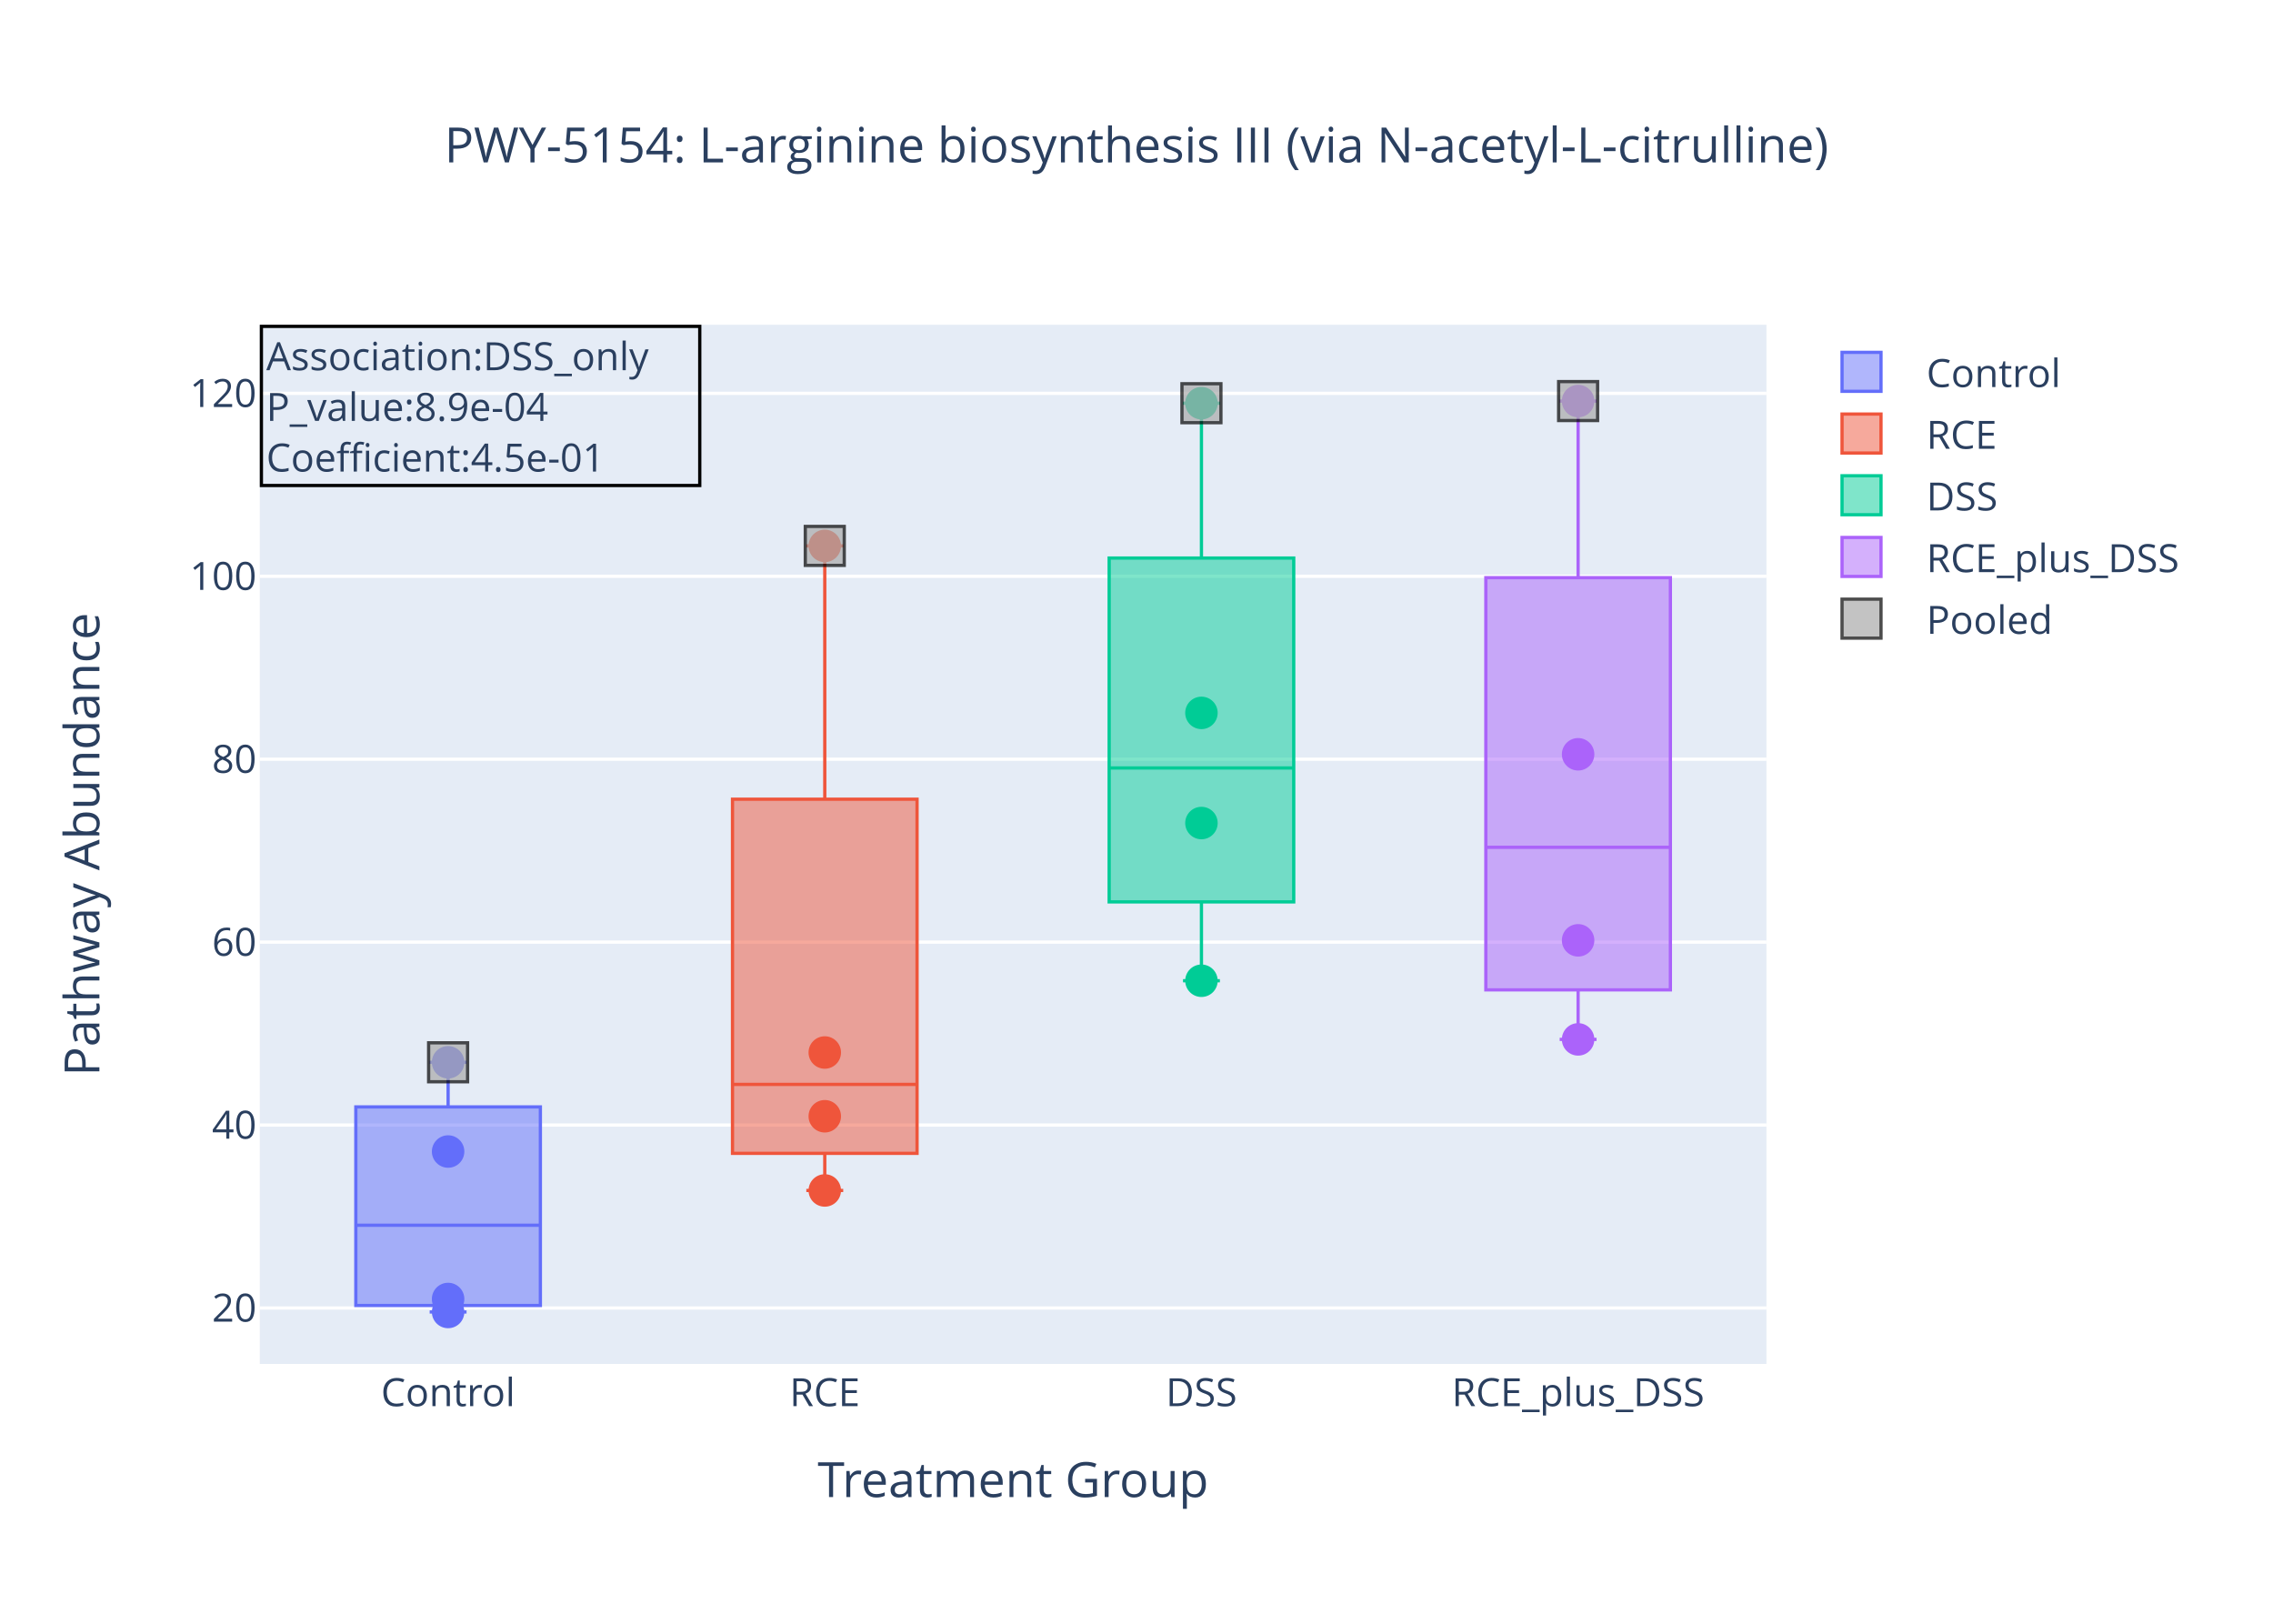
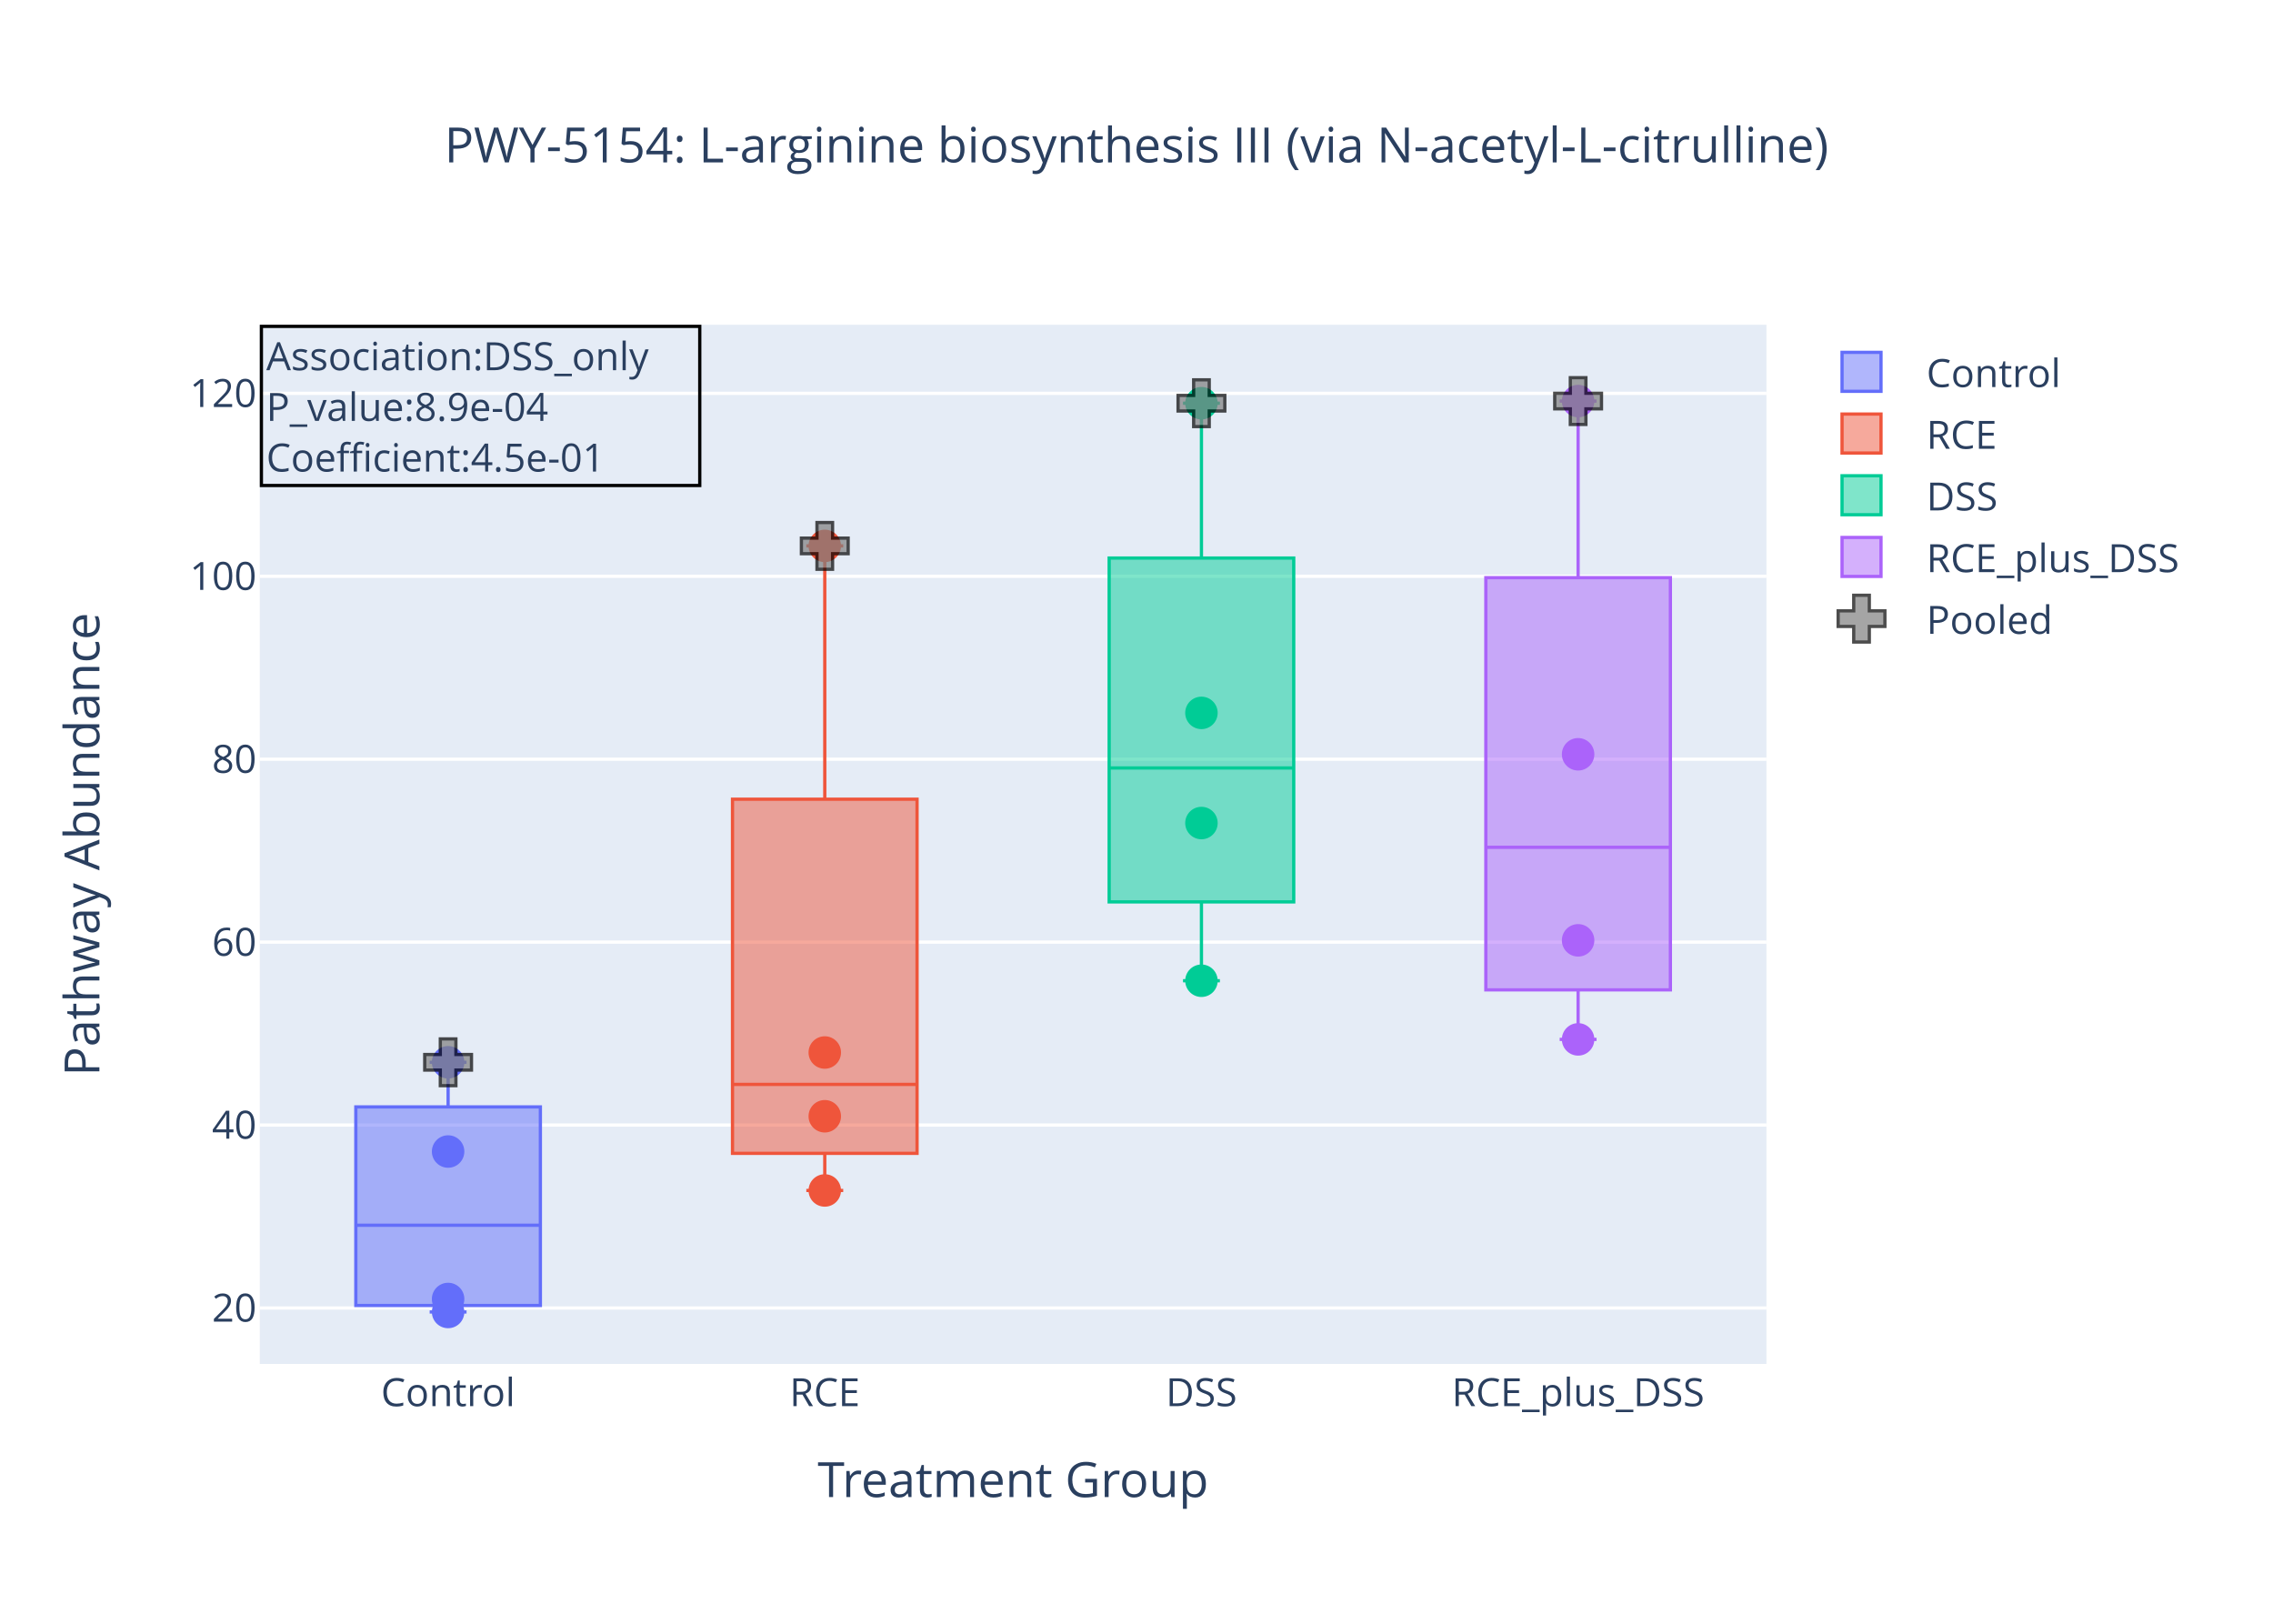
- <svg xmlns="http://www.w3.org/2000/svg" class="main-svg" width="700" height="500" style="" viewBox="0 0 700 500">
+ <svg xmlns="http://www.w3.org/2000/svg" class="main-svg" width="700" height="500" viewBox="0 0 700 500" style="">
  <rect x="0" y="0" width="700" height="500" style="fill: rgb(255, 255, 255); fill-opacity: 1;" />
-   <defs id="defs-da945c">
+   <defs id="defs-93c55c">
    <g class="clips">
-       <clipPath id="clipda945cxyplot" class="plotclip">
+       <clipPath id="clip93c55cxyplot" class="plotclip">
        <rect width="464" height="320" />
      </clipPath>
-       <clipPath class="axesclip" id="clipda945cx">
+       <clipPath class="axesclip" id="clip93c55cx">
        <rect x="80" y="0" width="464" height="500" />
      </clipPath>
-       <clipPath class="axesclip" id="clipda945cy">
+       <clipPath class="axesclip" id="clip93c55cy">
        <rect x="0" y="100" width="700" height="320" />
      </clipPath>
-       <clipPath class="axesclip" id="clipda945cxy">
+       <clipPath class="axesclip" id="clip93c55cxy">
        <rect x="80" y="100" width="464" height="320" />
      </clipPath>
    </g>
    <g class="gradients" />
    <g class="patterns" />
  </defs>
  <g class="bglayer">
    <rect class="bg" x="80" y="100" width="464" height="320" style="fill: rgb(229, 236, 246); fill-opacity: 1; stroke-width: 0;" />
  </g>
  <g class="layer-below">
    <g class="imagelayer" />
    <g class="shapelayer" />
  </g>
  <g class="cartesianlayer">
    <g class="subplot xy">
      <g class="layer-subplot">
        <g class="shapelayer" />
        <g class="imagelayer" />
      </g>
      <g class="minor-gridlayer">
        <g class="x" />
        <g class="y" />
      </g>
      <g class="gridlayer">
        <g class="x" />
        <g class="y">
          <path class="ygrid crisp" transform="translate(0,402.77)" d="M80,0h464" style="stroke: rgb(255, 255, 255); stroke-opacity: 1; stroke-width: 1px;" />
          <path class="ygrid crisp" transform="translate(0,346.44)" d="M80,0h464" style="stroke: rgb(255, 255, 255); stroke-opacity: 1; stroke-width: 1px;" />
          <path class="ygrid crisp" transform="translate(0,290.11)" d="M80,0h464" style="stroke: rgb(255, 255, 255); stroke-opacity: 1; stroke-width: 1px;" />
          <path class="ygrid crisp" transform="translate(0,233.78)" d="M80,0h464" style="stroke: rgb(255, 255, 255); stroke-opacity: 1; stroke-width: 1px;" />
          <path class="ygrid crisp" transform="translate(0,177.45)" d="M80,0h464" style="stroke: rgb(255, 255, 255); stroke-opacity: 1; stroke-width: 1px;" />
          <path class="ygrid crisp" transform="translate(0,121.12)" d="M80,0h464" style="stroke: rgb(255, 255, 255); stroke-opacity: 1; stroke-width: 1px;" />
        </g>
      </g>
      <g class="zerolinelayer" />
      <path class="xlines-below" />
      <path class="ylines-below" />
      <g class="overlines-below" />
      <g class="xaxislayer-below" />
      <g class="yaxislayer-below" />
      <g class="overaxes-below" />
-       <g class="plot" transform="translate(80,100)" clip-path="url(#clipda945cxyplot)">
+       <g class="plot" transform="translate(80,100)" clip-path="url(#clip93c55cxyplot)">
        <g class="boxlayer mlayer">
          <g class="trace boxes" style="opacity: 1;">
            <path class="box" d="M29.58,277.29H86.42M29.58,302H86.42V240.85H29.58ZM58,302V304M58,240.85V227.11M52.32,304H63.68M52.32,227.11H63.68" style="vector-effect: non-scaling-stroke; stroke-width: 1px; stroke: rgb(99, 110, 250); stroke-opacity: 1; fill: rgb(99, 110, 250); fill-opacity: 0.5;" />
            <g class="points">
              <path class="point" transform="translate(58,304)" d="M5,0A5,5 0 1,1 0,-5A5,5 0 0,1 5,0Z" style="opacity: 1; stroke-width: 0px; fill: rgb(99, 110, 250); fill-opacity: 1;" />
              <path class="point" transform="translate(58,300)" d="M5,0A5,5 0 1,1 0,-5A5,5 0 0,1 5,0Z" style="opacity: 1; stroke-width: 0px; fill: rgb(99, 110, 250); fill-opacity: 1;" />
              <path class="point" transform="translate(58,254.59)" d="M5,0A5,5 0 1,1 0,-5A5,5 0 0,1 5,0Z" style="opacity: 1; stroke-width: 0px; fill: rgb(99, 110, 250); fill-opacity: 1;" />
              <path class="point" transform="translate(58,227.11)" d="M5,0A5,5 0 1,1 0,-5A5,5 0 0,1 5,0Z" style="opacity: 1; stroke-width: 0px; fill: rgb(99, 110, 250); fill-opacity: 1;" />
            </g>
          </g>
          <g class="trace boxes" style="opacity: 1;">
            <path class="box" d="M145.58,233.92H202.42M145.58,255.15H202.42V146.1H145.58ZM174,255.15V266.58M174,146.1V68.1M168.32,266.58H179.68M168.32,68.1H179.68" style="vector-effect: non-scaling-stroke; stroke-width: 1px; stroke: rgb(239, 85, 59); stroke-opacity: 1; fill: rgb(239, 85, 59); fill-opacity: 0.5;" />
            <g class="points">
              <path class="point" transform="translate(174,266.58)" d="M5,0A5,5 0 1,1 0,-5A5,5 0 0,1 5,0Z" style="opacity: 1; stroke-width: 0px; fill: rgb(239, 85, 59); fill-opacity: 1;" />
              <path class="point" transform="translate(174,243.73)" d="M5,0A5,5 0 1,1 0,-5A5,5 0 0,1 5,0Z" style="opacity: 1; stroke-width: 0px; fill: rgb(239, 85, 59); fill-opacity: 1;" />
              <path class="point" transform="translate(174,224.1)" d="M5,0A5,5 0 1,1 0,-5A5,5 0 0,1 5,0Z" style="opacity: 1; stroke-width: 0px; fill: rgb(239, 85, 59); fill-opacity: 1;" />
              <path class="point" transform="translate(174,68.1)" d="M5,0A5,5 0 1,1 0,-5A5,5 0 0,1 5,0Z" style="opacity: 1; stroke-width: 0px; fill: rgb(239, 85, 59); fill-opacity: 1;" />
            </g>
          </g>
          <g class="trace boxes" style="opacity: 1;">
            <path class="box" d="M261.58,136.48H318.42M261.58,177.72H318.42V71.84H261.58ZM290,177.72V202M290,71.84V24.16M284.32,202H295.68M284.32,24.16H295.68" style="vector-effect: non-scaling-stroke; stroke-width: 1px; stroke: rgb(0, 204, 150); stroke-opacity: 1; fill: rgb(0, 204, 150); fill-opacity: 0.5;" />
            <g class="points">
              <path class="point" transform="translate(290,202)" d="M5,0A5,5 0 1,1 0,-5A5,5 0 0,1 5,0Z" style="opacity: 1; stroke-width: 0px; fill: rgb(0, 204, 150); fill-opacity: 1;" />
              <path class="point" transform="translate(290,153.44)" d="M5,0A5,5 0 1,1 0,-5A5,5 0 0,1 5,0Z" style="opacity: 1; stroke-width: 0px; fill: rgb(0, 204, 150); fill-opacity: 1;" />
              <path class="point" transform="translate(290,119.52)" d="M5,0A5,5 0 1,1 0,-5A5,5 0 0,1 5,0Z" style="opacity: 1; stroke-width: 0px; fill: rgb(0, 204, 150); fill-opacity: 1;" />
              <path class="point" transform="translate(290,24.16)" d="M5,0A5,5 0 1,1 0,-5A5,5 0 0,1 5,0Z" style="opacity: 1; stroke-width: 0px; fill: rgb(0, 204, 150); fill-opacity: 1;" />
            </g>
          </g>
          <g class="trace boxes" style="opacity: 1;">
            <path class="box" d="M377.58,160.91H434.42M377.58,204.81H434.42V77.88H377.58ZM406,204.81V220.06M406,77.88V23.5M400.32,220.06H411.68M400.32,23.5H411.68" style="vector-effect: non-scaling-stroke; stroke-width: 1px; stroke: rgb(171, 99, 250); stroke-opacity: 1; fill: rgb(171, 99, 250); fill-opacity: 0.5;" />
            <g class="points">
              <path class="point" transform="translate(406,220.06)" d="M5,0A5,5 0 1,1 0,-5A5,5 0 0,1 5,0Z" style="opacity: 1; stroke-width: 0px; fill: rgb(171, 99, 250); fill-opacity: 1;" />
              <path class="point" transform="translate(406,189.56)" d="M5,0A5,5 0 1,1 0,-5A5,5 0 0,1 5,0Z" style="opacity: 1; stroke-width: 0px; fill: rgb(171, 99, 250); fill-opacity: 1;" />
              <path class="point" transform="translate(406,132.27)" d="M5,0A5,5 0 1,1 0,-5A5,5 0 0,1 5,0Z" style="opacity: 1; stroke-width: 0px; fill: rgb(171, 99, 250); fill-opacity: 1;" />
              <path class="point" transform="translate(406,23.5)" d="M5,0A5,5 0 1,1 0,-5A5,5 0 0,1 5,0Z" style="opacity: 1; stroke-width: 0px; fill: rgb(171, 99, 250); fill-opacity: 1;" />
            </g>
          </g>
        </g>
        <g class="scatterlayer mlayer">
-           <g class="trace scatter trace1948da" style="stroke-miterlimit: 2; opacity: 1;">
+           <g class="trace scatter trace18537f" style="stroke-miterlimit: 2; opacity: 1;">
            <g class="fills" />
            <g class="errorbars" />
            <g class="lines" />
            <g class="points">
-               <path class="point" transform="translate(58,227.11)" d="M6,6H-6V-6H6Z" style="opacity: 0.7; stroke-width: 1px; fill: rgb(169, 169, 169); fill-opacity: 1; stroke: rgb(0, 0, 0); stroke-opacity: 1;" />
-               <path class="point" transform="translate(290,24.16)" d="M6,6H-6V-6H6Z" style="opacity: 0.7; stroke-width: 1px; fill: rgb(169, 169, 169); fill-opacity: 1; stroke: rgb(0, 0, 0); stroke-opacity: 1;" />
-               <path class="point" transform="translate(174,68.1)" d="M6,6H-6V-6H6Z" style="opacity: 0.7; stroke-width: 1px; fill: rgb(169, 169, 169); fill-opacity: 1; stroke: rgb(0, 0, 0); stroke-opacity: 1;" />
-               <path class="point" transform="translate(406,23.5)" d="M6,6H-6V-6H6Z" style="opacity: 0.7; stroke-width: 1px; fill: rgb(169, 169, 169); fill-opacity: 1; stroke: rgb(0, 0, 0); stroke-opacity: 1;" />
+               <path class="point" transform="translate(58,227.11)" d="M7.2,2.4H2.4V7.2H-2.4V2.4H-7.2V-2.4H-2.4V-7.2H2.4V-2.4H7.2Z" style="opacity: 0.7; stroke-width: 1px; fill: rgb(127, 127, 127); fill-opacity: 1; stroke: rgb(0, 0, 0); stroke-opacity: 1;" />
+               <path class="point" transform="translate(290,24.16)" d="M7.2,2.4H2.4V7.2H-2.4V2.4H-7.2V-2.4H-2.4V-7.2H2.4V-2.4H7.2Z" style="opacity: 0.7; stroke-width: 1px; fill: rgb(127, 127, 127); fill-opacity: 1; stroke: rgb(0, 0, 0); stroke-opacity: 1;" />
+               <path class="point" transform="translate(174,68.1)" d="M7.2,2.4H2.4V7.2H-2.4V2.4H-7.2V-2.4H-2.4V-7.2H2.4V-2.4H7.2Z" style="opacity: 0.7; stroke-width: 1px; fill: rgb(127, 127, 127); fill-opacity: 1; stroke: rgb(0, 0, 0); stroke-opacity: 1;" />
+               <path class="point" transform="translate(406,23.5)" d="M7.2,2.4H2.4V7.2H-2.4V2.4H-7.2V-2.4H-2.4V-7.2H2.4V-2.4H7.2Z" style="opacity: 0.7; stroke-width: 1px; fill: rgb(127, 127, 127); fill-opacity: 1; stroke: rgb(0, 0, 0); stroke-opacity: 1;" />
            </g>
            <g class="text" />
          </g>
        </g>
      </g>
      <g class="overplot" />
      <path class="xlines-above crisp" d="M0,0" style="fill: none;" />
      <path class="ylines-above crisp" d="M0,0" style="fill: none;" />
      <g class="overlines-above" />
      <g class="xaxislayer-above">
        <g class="xtick">
          <text text-anchor="middle" x="0" y="433" transform="translate(138,0)" style="font-family: 'Open Sans', verdana, arial, sans-serif; font-size: 12px; fill: rgb(42, 63, 95); fill-opacity: 1; white-space: pre; opacity: 1;">Control</text>
        </g>
        <g class="xtick">
          <text text-anchor="middle" x="0" y="433" transform="translate(254,0)" style="font-family: 'Open Sans', verdana, arial, sans-serif; font-size: 12px; fill: rgb(42, 63, 95); fill-opacity: 1; white-space: pre; opacity: 1;">RCE</text>
        </g>
        <g class="xtick">
          <text text-anchor="middle" x="0" y="433" transform="translate(370,0)" style="font-family: 'Open Sans', verdana, arial, sans-serif; font-size: 12px; fill: rgb(42, 63, 95); fill-opacity: 1; white-space: pre; opacity: 1;">DSS</text>
        </g>
        <g class="xtick">
          <text text-anchor="middle" x="0" y="433" transform="translate(486,0)" style="font-family: 'Open Sans', verdana, arial, sans-serif; font-size: 12px; fill: rgb(42, 63, 95); fill-opacity: 1; white-space: pre; opacity: 1;">RCE_plus_DSS</text>
        </g>
      </g>
      <g class="yaxislayer-above">
        <g class="ytick">
          <text text-anchor="end" x="79" y="4.2" transform="translate(0,402.77)" style="font-family: 'Open Sans', verdana, arial, sans-serif; font-size: 12px; fill: rgb(42, 63, 95); fill-opacity: 1; white-space: pre; opacity: 1;">20</text>
        </g>
        <g class="ytick">
          <text text-anchor="end" x="79" y="4.2" style="font-family: 'Open Sans', verdana, arial, sans-serif; font-size: 12px; fill: rgb(42, 63, 95); fill-opacity: 1; white-space: pre; opacity: 1;" transform="translate(0,346.44)">40</text>
        </g>
        <g class="ytick">
          <text text-anchor="end" x="79" y="4.2" style="font-family: 'Open Sans', verdana, arial, sans-serif; font-size: 12px; fill: rgb(42, 63, 95); fill-opacity: 1; white-space: pre; opacity: 1;" transform="translate(0,290.11)">60</text>
        </g>
        <g class="ytick">
          <text text-anchor="end" x="79" y="4.2" style="font-family: 'Open Sans', verdana, arial, sans-serif; font-size: 12px; fill: rgb(42, 63, 95); fill-opacity: 1; white-space: pre; opacity: 1;" transform="translate(0,233.78)">80</text>
        </g>
        <g class="ytick">
          <text text-anchor="end" x="79" y="4.2" style="font-family: 'Open Sans', verdana, arial, sans-serif; font-size: 12px; fill: rgb(42, 63, 95); fill-opacity: 1; white-space: pre; opacity: 1;" transform="translate(0,177.45)">100</text>
        </g>
        <g class="ytick">
          <text text-anchor="end" x="79" y="4.2" style="font-family: 'Open Sans', verdana, arial, sans-serif; font-size: 12px; fill: rgb(42, 63, 95); fill-opacity: 1; white-space: pre; opacity: 1;" transform="translate(0,121.12)">120</text>
        </g>
      </g>
      <g class="overaxes-above" />
    </g>
  </g>
  <g class="polarlayer" />
  <g class="smithlayer" />
  <g class="ternarylayer" />
  <g class="geolayer" />
  <g class="funnelarealayer" />
  <g class="pielayer" />
  <g class="iciclelayer" />
  <g class="treemaplayer" />
  <g class="sunburstlayer" />
  <g class="glimages" />
-   <defs id="topdefs-da945c">
+   <defs id="topdefs-93c55c">
    <g class="clips" />
-     <clipPath id="legendda945c">
+     <clipPath id="legend93c55c">
      <rect width="135" height="105" x="0" y="0" />
    </clipPath>
  </defs>
  <g class="layer-above">
    <g class="imagelayer" />
    <g class="shapelayer" />
  </g>
  <g class="infolayer">
    <g class="legend" pointer-events="all" transform="translate(553.28,100)">
      <rect class="bg" shape-rendering="crispEdges" width="135" height="105" x="0" y="0" style="stroke: rgb(68, 68, 68); stroke-opacity: 1; fill: rgb(255, 255, 255); fill-opacity: 1; stroke-width: 0px;" />
-       <g class="scrollbox" transform="" clip-path="url(#legendda945c)">
+       <g class="scrollbox" transform="" clip-path="url(#legend93c55c)">
        <g class="groups">
          <g class="traces" transform="translate(0,14.5)" style="opacity: 1;">
            <text class="legendtext" text-anchor="start" x="40" y="4.68" style="font-family: 'Open Sans', verdana, arial, sans-serif; font-size: 12px; fill: rgb(42, 63, 95); fill-opacity: 1; white-space: pre;">Control</text>
            <g class="layers" style="opacity: 1;">
              <g class="legendfill" />
              <g class="legendlines" />
              <g class="legendsymbols">
                <g class="legendpoints">
                  <path class="legendbox" d="M6,6H-6V-6H6Z" transform="translate(20,0)" style="stroke-width: 1px; fill: rgb(99, 110, 250); fill-opacity: 0.5; stroke: rgb(99, 110, 250); stroke-opacity: 1;" />
                </g>
              </g>
            </g>
            <rect class="legendtoggle" x="0" y="-9.5" width="129.844" height="19" style="fill: rgb(0, 0, 0); fill-opacity: 0;" />
          </g>
          <g class="traces" transform="translate(0,33.5)" style="opacity: 1;">
            <text class="legendtext" text-anchor="start" x="40" y="4.68" style="font-family: 'Open Sans', verdana, arial, sans-serif; font-size: 12px; fill: rgb(42, 63, 95); fill-opacity: 1; white-space: pre;">RCE</text>
            <g class="layers" style="opacity: 1;">
              <g class="legendfill" />
              <g class="legendlines" />
              <g class="legendsymbols">
                <g class="legendpoints">
                  <path class="legendbox" d="M6,6H-6V-6H6Z" transform="translate(20,0)" style="stroke-width: 1px; fill: rgb(239, 85, 59); fill-opacity: 0.5; stroke: rgb(239, 85, 59); stroke-opacity: 1;" />
                </g>
              </g>
            </g>
            <rect class="legendtoggle" x="0" y="-9.5" width="129.844" height="19" style="fill: rgb(0, 0, 0); fill-opacity: 0;" />
          </g>
          <g class="traces" transform="translate(0,52.5)" style="opacity: 1;">
            <text class="legendtext" text-anchor="start" x="40" y="4.68" style="font-family: 'Open Sans', verdana, arial, sans-serif; font-size: 12px; fill: rgb(42, 63, 95); fill-opacity: 1; white-space: pre;">DSS</text>
            <g class="layers" style="opacity: 1;">
              <g class="legendfill" />
              <g class="legendlines" />
              <g class="legendsymbols">
                <g class="legendpoints">
                  <path class="legendbox" d="M6,6H-6V-6H6Z" transform="translate(20,0)" style="stroke-width: 1px; fill: rgb(0, 204, 150); fill-opacity: 0.5; stroke: rgb(0, 204, 150); stroke-opacity: 1;" />
                </g>
              </g>
            </g>
            <rect class="legendtoggle" x="0" y="-9.5" width="129.844" height="19" style="fill: rgb(0, 0, 0); fill-opacity: 0;" />
          </g>
          <g class="traces" transform="translate(0,71.5)" style="opacity: 1;">
            <text class="legendtext" text-anchor="start" x="40" y="4.68" style="font-family: 'Open Sans', verdana, arial, sans-serif; font-size: 12px; fill: rgb(42, 63, 95); fill-opacity: 1; white-space: pre;">RCE_plus_DSS</text>
            <g class="layers" style="opacity: 1;">
              <g class="legendfill" />
              <g class="legendlines" />
              <g class="legendsymbols">
                <g class="legendpoints">
                  <path class="legendbox" d="M6,6H-6V-6H6Z" transform="translate(20,0)" style="stroke-width: 1px; fill: rgb(171, 99, 250); fill-opacity: 0.5; stroke: rgb(171, 99, 250); stroke-opacity: 1;" />
                </g>
              </g>
            </g>
            <rect class="legendtoggle" x="0" y="-9.5" width="129.844" height="19" style="fill: rgb(0, 0, 0); fill-opacity: 0;" />
          </g>
          <g class="traces" transform="translate(0,90.5)" style="opacity: 1;">
            <text class="legendtext" text-anchor="start" x="40" y="4.68" style="font-family: 'Open Sans', verdana, arial, sans-serif; font-size: 12px; fill: rgb(42, 63, 95); fill-opacity: 1; white-space: pre;">Pooled</text>
            <g class="layers" style="opacity: 1;">
              <g class="legendfill" />
              <g class="legendlines" />
              <g class="legendsymbols">
                <g class="legendpoints">
-                   <path class="scatterpts" transform="translate(20,0)" d="M6,6H-6V-6H6Z" style="opacity: 0.7; stroke-width: 1px; fill: rgb(169, 169, 169); fill-opacity: 1; stroke: rgb(0, 0, 0); stroke-opacity: 1;" />
+                   <path class="scatterpts" transform="translate(20,0)" d="M7.2,2.4H2.4V7.2H-2.4V2.4H-7.2V-2.4H-2.4V-7.2H2.4V-2.4H7.2Z" style="opacity: 0.7; stroke-width: 1px; fill: rgb(127, 127, 127); fill-opacity: 1; stroke: rgb(0, 0, 0); stroke-opacity: 1;" />
                </g>
              </g>
            </g>
            <rect class="legendtoggle" x="0" y="-9.5" width="129.844" height="19" style="fill: rgb(0, 0, 0); fill-opacity: 0;" />
          </g>
        </g>
      </g>
      <rect class="scrollbar" rx="20" ry="3" width="0" height="0" x="0" y="0" style="fill: rgb(128, 139, 164); fill-opacity: 1;" />
    </g>
    <g class="g-gtitle">
      <text class="gtitle" x="350" y="50" text-anchor="middle" dy="0em" style="font-family: 'Open Sans', verdana, arial, sans-serif; font-size: 15px; fill: rgb(42, 63, 95); opacity: 1; font-weight: normal; white-space: pre;">PWY-5154: L-arginine biosynthesis III (via N-acetyl-L-citrulline)</text>
    </g>
    <g class="g-xtitle">
      <text class="xtitle" x="312" y="461" text-anchor="middle" style="font-family: 'Open Sans', verdana, arial, sans-serif; font-size: 15px; fill: rgb(42, 63, 95); opacity: 1; font-weight: normal; white-space: pre;">Treatment Group</text>
    </g>
    <g class="g-ytitle">
      <text class="ytitle" transform="rotate(-90,30.60938,260)" x="30.609" y="260" text-anchor="middle" style="font-family: 'Open Sans', verdana, arial, sans-serif; font-size: 15px; fill: rgb(42, 63, 95); opacity: 1; font-weight: normal; white-space: pre;">Pathway Abundance</text>
    </g>
    <g class="annotation" data-index="0" style="opacity: 1;">
      <g class="annotation-text-g" transform="rotate(0,148,125)">
        <g class="cursor-pointer" transform="translate(80,100)">
          <rect class="bg" x="0.5" y="0.5" width="135" height="49" style="stroke-width: 1px; stroke: rgb(0, 0, 0); stroke-opacity: 1; fill: rgb(0, 0, 0); fill-opacity: 0;" />
          <text class="annotation-text" text-anchor="start" x="2" y="14" style="font-family: 'Open Sans', verdana, arial, sans-serif; font-size: 12px; fill: rgb(42, 63, 95); fill-opacity: 1; white-space: pre;">
            <tspan class="line" dy="0em" x="2" y="14">Association:DSS_only</tspan>
            <tspan class="line" dy="1.3em" x="2" y="14">P_value:8.9e-04</tspan>
            <tspan class="line" dy="2.6em" x="2" y="14">Coefficient:4.5e-01</tspan>
          </text>
        </g>
      </g>
    </g>
  </g>
</svg>
